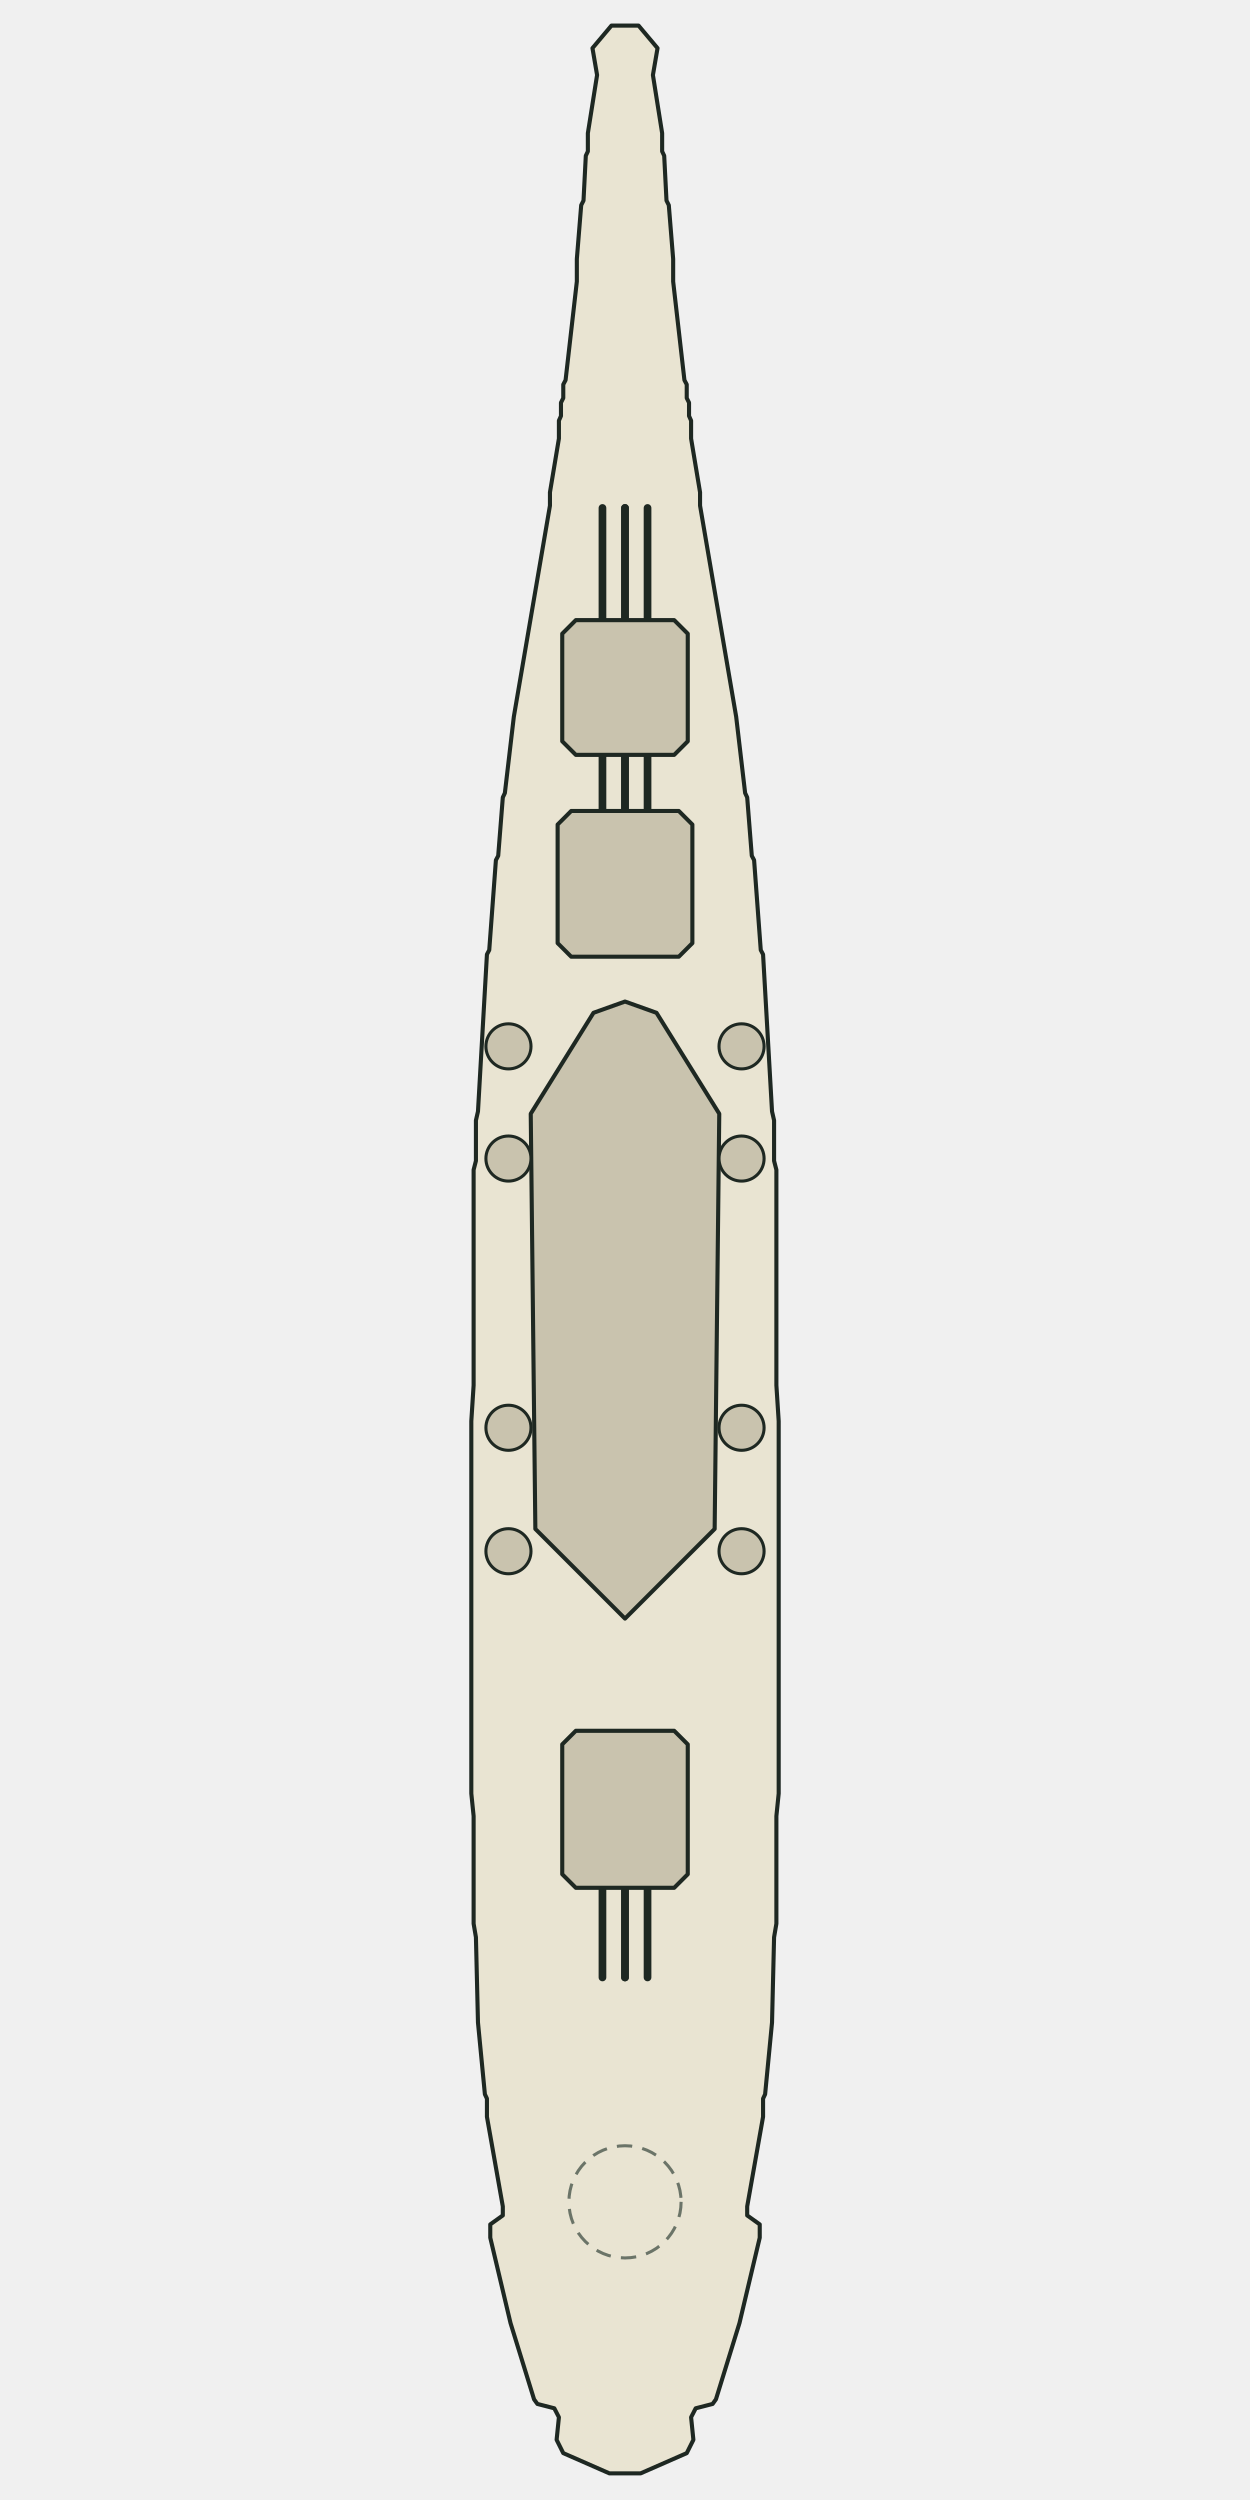
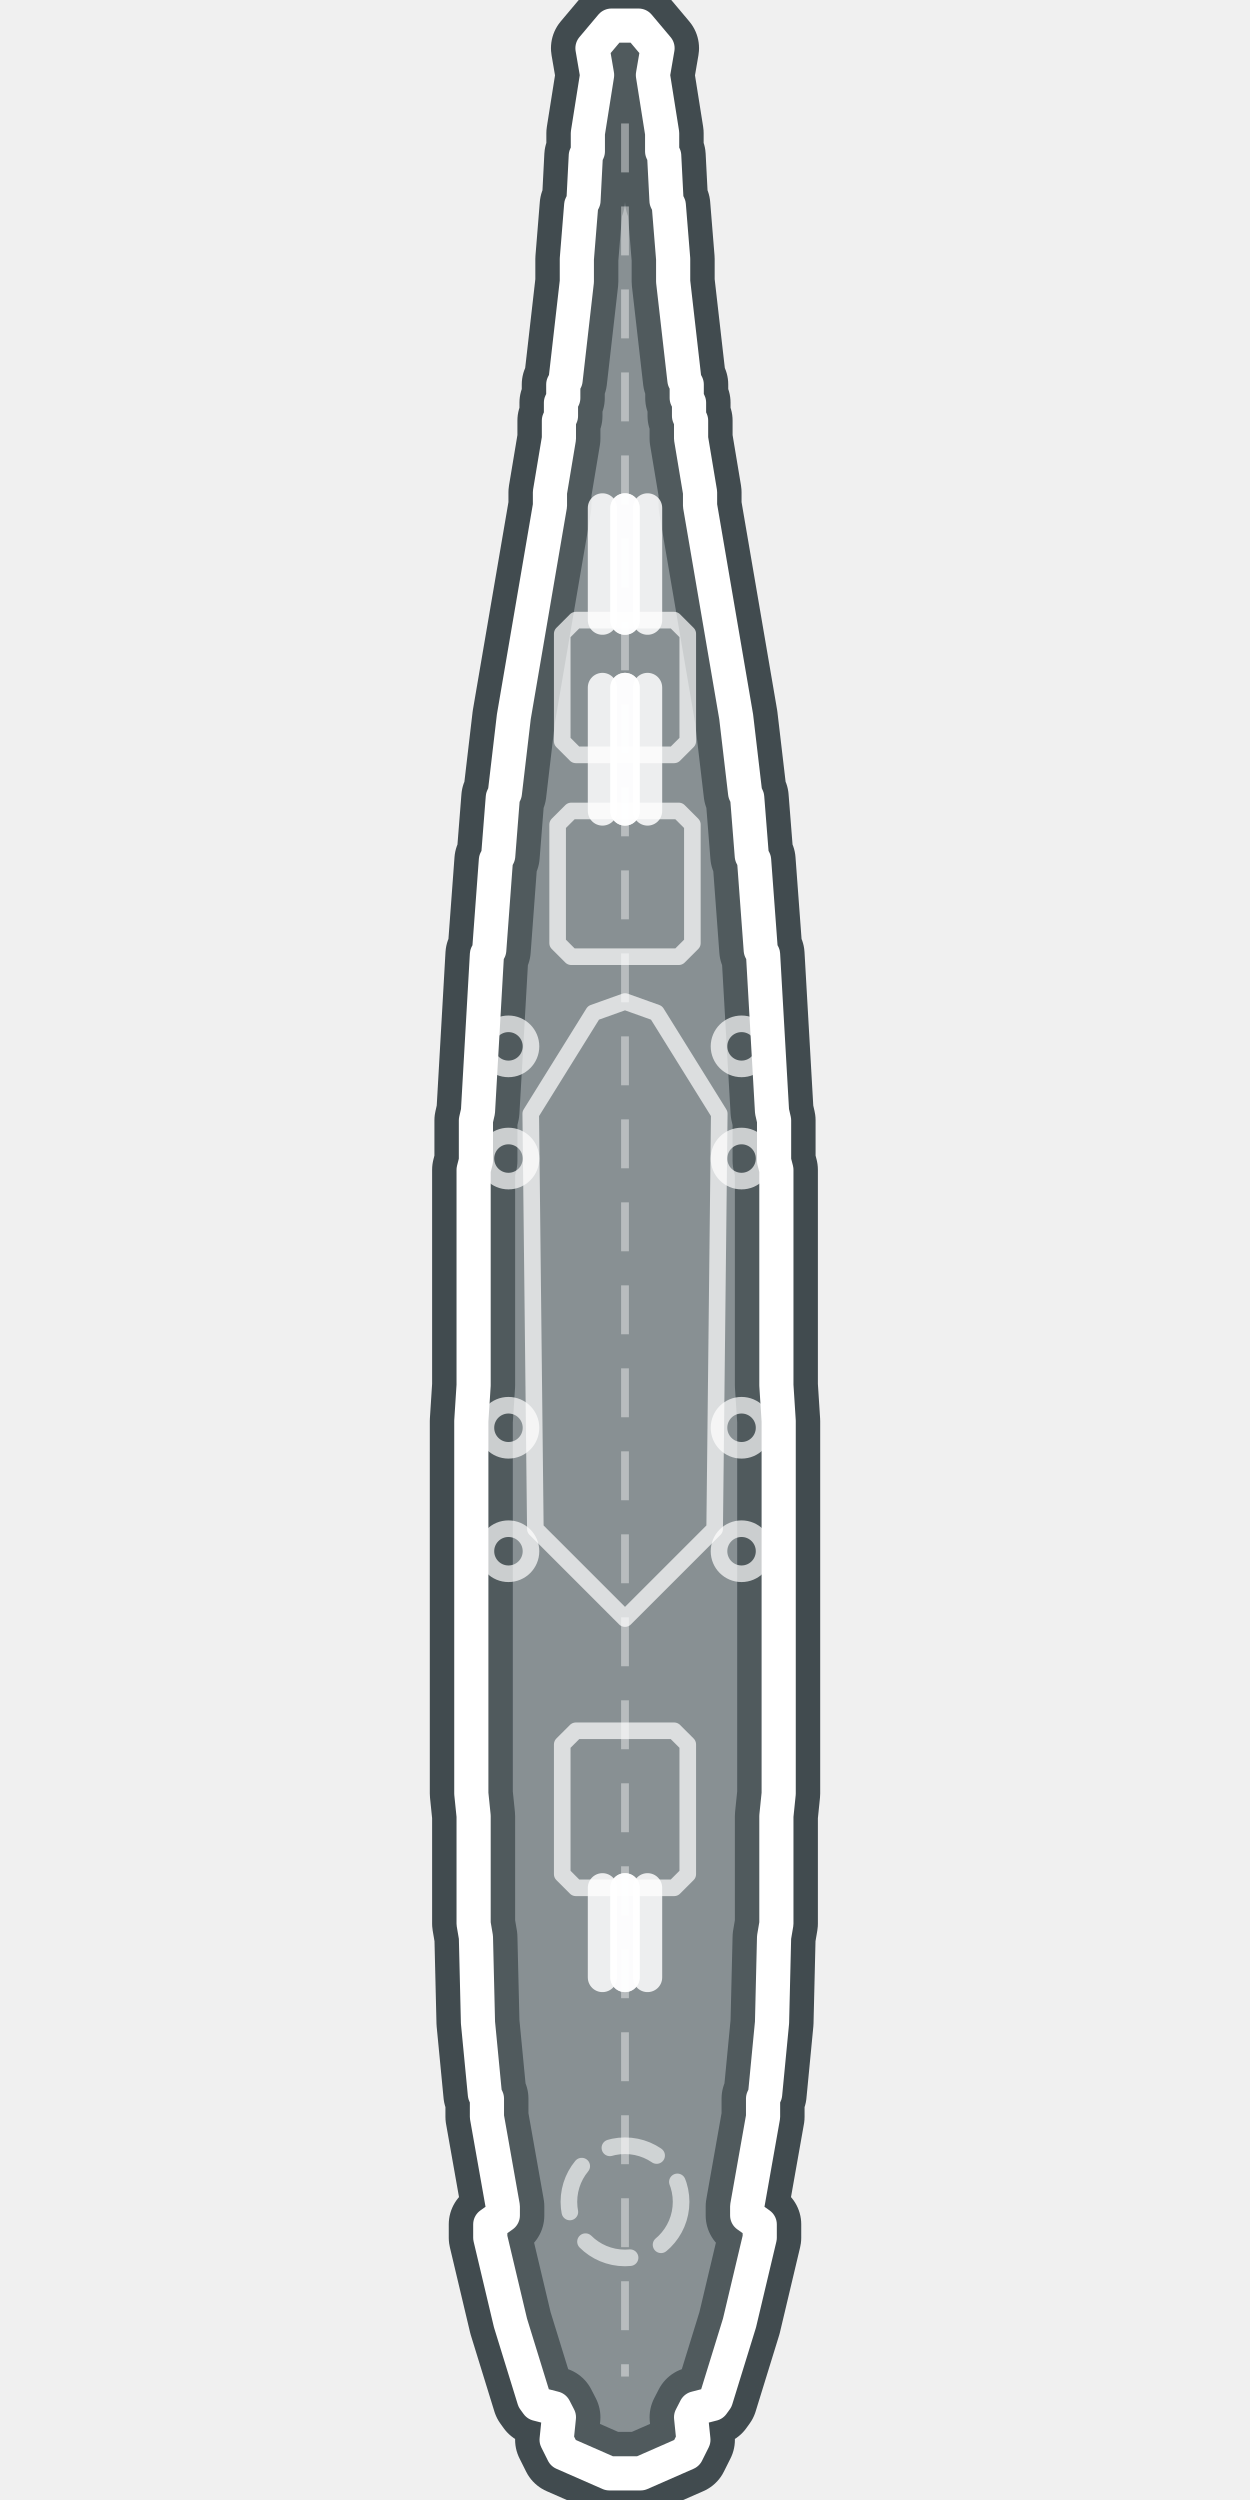
- <svg xmlns="http://www.w3.org/2000/svg" viewBox="-134 0 488 976" width="256" height="512" preserveAspectRatio="xMidYMid meet">
-   <polygon points="110,10 115.3,10 122.7,18.8 120.9,29.3 124.5,52 124.5,59.1 125.3,60.8 126.2,78.3 127.1,80.1 128.8,101.1 128.8,109.9 133.2,148.4 134.1,150.1 134.1,155.4 135,157.2 135,162.4 135.8,164.2 135.8,171.2 139.3,192.2 139.3,197.4 153.4,279.8 156.9,309.6 157.7,311.3 159.5,334.1 160.4,335.8 163,370.9 163.9,372.6 167.4,433.9 168.2,437.4 168.2,453.2 169.1,456.7 169.1,540.8 170,554.8 170,700.2 169.1,709 169.1,751 168.2,756.3 167.4,789.6 164.7,817.6 163.9,819.3 163.9,826.4 157.7,861.4 157.7,864.9 162.6,868.4 162.6,873.6 154.7,906.9 145.5,936.7 144.2,938.5 137.6,940.2 135.8,943.7 136.7,952.5 134.1,957.7 116.1,965.6 110,965.6 110,965.6 103.9,965.6 85.9,957.7 83.3,952.5 84.2,943.7 82.4,940.2 75.8,938.5 74.5,936.7 65.3,906.9 57.4,873.6 57.4,868.4 62.3,864.9 62.3,861.4 56.1,826.4 56.1,819.3 55.3,817.6 52.6,789.6 51.8,756.3 50.9,751 50.9,709 50,700.2 50,554.8 50.9,540.8 50.9,456.7 51.8,453.2 51.8,437.4 52.6,433.9 56.1,372.6 57,370.9 59.6,335.8 60.5,334.1 62.3,311.3 63.1,309.6 66.6,279.8 80.7,197.4 80.7,192.2 84.2,171.2 84.2,164.2 85,162.4 85,157.2 85.9,155.4 85.9,150.1 86.8,148.4 91.2,109.9 91.2,101.1 92.9,80.1 93.8,78.3 94.7,60.8 95.5,59.1 95.5,52 99.1,29.3 97.3,18.8 104.7,10 110,10" style="fill:#E9E4D2;stroke:#1E2822;stroke-width:1.6;stroke-linejoin:round" />
-   <line x1="110" y1="772" x2="110" y2="737" style="stroke:#1E2822;stroke-width:3;stroke-linecap:round" />
-   <line x1="110" y1="772" x2="110" y2="737" style="stroke:#1E2822;stroke-width:3;stroke-linecap:round" />
-   <line x1="118.8" y1="772" x2="118.8" y2="737" style="stroke:#1E2822;stroke-width:3;stroke-linecap:round" />
-   <line x1="101.2" y1="772" x2="101.2" y2="737" style="stroke:#1E2822;stroke-width:3;stroke-linecap:round" />
-   <line x1="110" y1="316.6" x2="110" y2="268.4" style="stroke:#1E2822;stroke-width:3;stroke-linecap:round" />
-   <line x1="110" y1="316.6" x2="110" y2="268.4" style="stroke:#1E2822;stroke-width:3;stroke-linecap:round" />
-   <line x1="118.8" y1="316.6" x2="118.8" y2="268.4" style="stroke:#1E2822;stroke-width:3;stroke-linecap:round" />
-   <line x1="101.2" y1="316.6" x2="101.2" y2="268.4" style="stroke:#1E2822;stroke-width:3;stroke-linecap:round" />
-   <line x1="110" y1="242.1" x2="110" y2="198.3" style="stroke:#1E2822;stroke-width:3;stroke-linecap:round" />
-   <line x1="110" y1="242.1" x2="110" y2="198.3" style="stroke:#1E2822;stroke-width:3;stroke-linecap:round" />
-   <line x1="118.8" y1="242.1" x2="118.8" y2="198.3" style="stroke:#1E2822;stroke-width:3;stroke-linecap:round" />
-   <line x1="101.2" y1="242.1" x2="101.2" y2="198.3" style="stroke:#1E2822;stroke-width:3;stroke-linecap:round" />
-   <circle cx="110" cy="859.6" r="21.9" style="fill:none;stroke:#6B7468;stroke-width:1.2;stroke-dasharray:6 4" />
-   <polygon points="110,631.9 145,596.9 146.8,434.8 122.3,395.4 110,391 110,391 97.7,395.4 73.2,434.8 75,596.9 110,631.9" style="fill:#C9C3AE;stroke:#1E2822;stroke-width:1.6;stroke-linejoin:round" />
-   <polygon points="110,675.7 129.2,675.7 134.5,681 134.5,731.7 129.2,737 110,737 110,737 90.8,737 85.5,731.7 85.5,681 90.8,675.7 110,675.7" style="fill:#C9C3AE;stroke:#1E2822;stroke-width:1.6;stroke-linejoin:round" />
-   <polygon points="110,316.6 131,316.6 136.3,321.9 136.3,368.2 131,373.5 110,373.5 110,373.5 89,373.5 83.7,368.2 83.7,321.9 89,316.6 110,316.6" style="fill:#C9C3AE;stroke:#1E2822;stroke-width:1.6;stroke-linejoin:round" />
-   <polygon points="110,242.1 129.2,242.1 134.5,247.4 134.5,289.4 129.2,294.7 110,294.7 110,294.7 90.8,294.7 85.5,289.4 85.5,247.4 90.8,242.1 110,242.1" style="fill:#C9C3AE;stroke:#1E2822;stroke-width:1.6;stroke-linejoin:round" />
-   <circle cx="155.5" cy="605.6" r="8.8" style="fill:#C9C3AE;stroke:#1E2822;stroke-width:1.2" />
-   <circle cx="64.5" cy="605.6" r="8.8" style="fill:#C9C3AE;stroke:#1E2822;stroke-width:1.2" />
-   <circle cx="155.5" cy="557.4" r="8.8" style="fill:#C9C3AE;stroke:#1E2822;stroke-width:1.2" />
-   <circle cx="64.5" cy="557.4" r="8.8" style="fill:#C9C3AE;stroke:#1E2822;stroke-width:1.2" />
-   <circle cx="155.5" cy="452.3" r="8.8" style="fill:#C9C3AE;stroke:#1E2822;stroke-width:1.2" />
-   <circle cx="64.5" cy="452.3" r="8.8" style="fill:#C9C3AE;stroke:#1E2822;stroke-width:1.2" />
-   <circle cx="155.5" cy="408.5" r="8.8" style="fill:#C9C3AE;stroke:#1E2822;stroke-width:1.2" />
-   <circle cx="64.5" cy="408.5" r="8.8" style="fill:#C9C3AE;stroke:#1E2822;stroke-width:1.2" />
-   <ellipse cx="110" cy="10" rx="0" ry="0" style="fill:#9DAA7A;stroke:#1E2822;stroke-width:1" />
+ <svg xmlns="http://www.w3.org/2000/svg" viewBox="-134.00 0.00 488.00 976.00" width="256" height="512">
+   <polygon points="110.0,10.0 115.3,10.0 122.7,18.8 120.9,29.3 124.5,52.0 124.5,59.1 125.3,60.8 126.2,78.3 127.1,80.1 128.8,101.1 128.8,109.9 133.2,148.4 134.1,150.1 134.1,155.4 135.0,157.2 135.0,162.4 135.8,164.2 135.8,171.2 139.3,192.2 139.3,197.4 153.4,279.8 156.9,309.6 157.7,311.3 159.5,334.1 160.4,335.8 163.0,370.9 163.9,372.6 167.4,433.9 168.2,437.4 168.2,453.2 169.1,456.7 169.1,540.8 170.0,554.8 170.0,700.2 169.1,709.0 169.1,751.0 168.2,756.3 167.4,789.6 164.7,817.6 163.9,819.3 163.9,826.4 157.7,861.4 157.7,864.9 162.6,868.4 162.6,873.6 154.7,906.9 145.5,936.7 144.2,938.5 137.6,940.2 135.8,943.7 136.7,952.5 134.1,957.7 116.1,965.6 110.0,965.6 110.0,965.6 103.9,965.6 85.9,957.7 83.3,952.5 84.2,943.7 82.4,940.2 75.8,938.5 74.5,936.7 65.3,906.9 57.4,873.6 57.4,868.4 62.3,864.9 62.3,861.4 56.1,826.4 56.1,819.3 55.3,817.6 52.6,789.6 51.8,756.3 50.9,751.0 50.9,709.0 50.0,700.2 50.0,554.8 50.9,540.8 50.9,456.7 51.8,453.2 51.8,437.4 52.6,433.9 56.1,372.6 57.0,370.9 59.6,335.8 60.5,334.1 62.3,311.3 63.1,309.6 66.6,279.8 80.7,197.4 80.7,192.2 84.2,171.2 84.2,164.2 85.0,162.4 85.0,157.2 85.9,155.4 85.9,150.1 86.8,148.4 91.2,109.9 91.2,101.1 92.9,80.1 93.8,78.3 94.7,60.8 95.5,59.1 95.5,52.0 99.1,29.3 97.3,18.8 104.7,10.0 110.0,10.0" fill="#0b1d24" fill-opacity="0.6" stroke="#07141a" stroke-opacity=".75" stroke-width="32.41" stroke-linejoin="round" />
+   <polygon points="110.0,10.0 115.3,10.0 122.7,18.8 120.9,29.3 124.5,52.0 124.5,59.1 125.3,60.8 126.2,78.3 127.1,80.1 128.8,101.1 128.8,109.9 133.2,148.4 134.1,150.1 134.1,155.4 135.0,157.2 135.0,162.4 135.8,164.2 135.8,171.2 139.3,192.2 139.3,197.4 153.4,279.8 156.9,309.6 157.7,311.3 159.5,334.1 160.4,335.8 163.0,370.9 163.9,372.6 167.4,433.9 168.2,437.4 168.2,453.2 169.1,456.7 169.1,540.8 170.0,554.8 170.0,700.2 169.1,709.0 169.1,751.0 168.2,756.3 167.4,789.6 164.7,817.6 163.9,819.3 163.9,826.4 157.7,861.4 157.7,864.9 162.6,868.4 162.6,873.6 154.7,906.9 145.5,936.7 144.2,938.5 137.6,940.2 135.8,943.7 136.7,952.5 134.1,957.7 116.1,965.6 110.0,965.6 110.0,965.6 103.9,965.6 85.9,957.7 83.3,952.5 84.2,943.7 82.4,940.2 75.8,938.5 74.5,936.7 65.3,906.9 57.4,873.6 57.4,868.4 62.3,864.9 62.3,861.4 56.1,826.4 56.1,819.3 55.3,817.6 52.6,789.6 51.8,756.3 50.9,751.0 50.9,709.0 50.0,700.2 50.0,554.8 50.9,540.8 50.9,456.7 51.8,453.2 51.8,437.4 52.6,433.9 56.1,372.6 57.0,370.9 59.6,335.8 60.5,334.1 62.3,311.3 63.1,309.6 66.6,279.8 80.7,197.4 80.7,192.2 84.2,171.2 84.2,164.2 85.0,162.4 85.0,157.2 85.9,155.4 85.9,150.1 86.8,148.4 91.2,109.9 91.2,101.1 92.9,80.1 93.8,78.3 94.7,60.8 95.5,59.1 95.5,52.0 99.1,29.3 97.3,18.8 104.7,10.0 110.0,10.0" fill="#ffffff" fill-opacity=".22" stroke="#ffffff" stroke-width="13.34" stroke-linejoin="round" />
+   <line x1="110" y1="48.2" x2="110" y2="927.8" stroke="#ffffff" stroke-width="3.05" stroke-dasharray="19.1 13.3" opacity=".4" />
+   <line x1="110" y1="772" x2="110" y2="737" stroke="#ffffff" stroke-width="11.44" stroke-linecap="round" opacity=".85" />
+   <line x1="110" y1="772" x2="110" y2="737" stroke="#ffffff" stroke-width="11.44" stroke-linecap="round" opacity=".85" />
+   <line x1="118.8" y1="772" x2="118.8" y2="737" stroke="#ffffff" stroke-width="11.44" stroke-linecap="round" opacity=".85" />
+   <line x1="101.2" y1="772" x2="101.2" y2="737" stroke="#ffffff" stroke-width="11.44" stroke-linecap="round" opacity=".85" />
+   <line x1="110" y1="316.6" x2="110" y2="268.4" stroke="#ffffff" stroke-width="11.44" stroke-linecap="round" opacity=".85" />
+   <line x1="110" y1="316.6" x2="110" y2="268.4" stroke="#ffffff" stroke-width="11.44" stroke-linecap="round" opacity=".85" />
+   <line x1="118.8" y1="316.6" x2="118.8" y2="268.4" stroke="#ffffff" stroke-width="11.44" stroke-linecap="round" opacity=".85" />
+   <line x1="101.2" y1="316.6" x2="101.2" y2="268.4" stroke="#ffffff" stroke-width="11.44" stroke-linecap="round" opacity=".85" />
+   <line x1="110" y1="242.1" x2="110" y2="198.3" stroke="#ffffff" stroke-width="11.44" stroke-linecap="round" opacity=".85" />
+   <line x1="110" y1="242.1" x2="110" y2="198.3" stroke="#ffffff" stroke-width="11.44" stroke-linecap="round" opacity=".85" />
+   <line x1="118.8" y1="242.1" x2="118.8" y2="198.3" stroke="#ffffff" stroke-width="11.44" stroke-linecap="round" opacity=".85" />
+   <line x1="101.2" y1="242.1" x2="101.2" y2="198.3" stroke="#ffffff" stroke-width="11.44" stroke-linecap="round" opacity=".85" />
+   <circle cx="110" cy="859.6" r="21.9" fill="none" stroke="#ffffff" stroke-width="6.48" stroke-linejoin="round" stroke-linecap="round" stroke-dasharray="19.1 13.3" opacity=".6" />
+   <polygon points="110.0,631.9 145.0,596.9 146.8,434.8 122.3,395.4 110.0,391.0 110.0,391.0 97.7,395.4 73.2,434.8 75.0,596.9 110.0,631.9" fill="none" stroke="#ffffff" stroke-width="6.48" stroke-linejoin="round" stroke-linecap="round" opacity=".7" />
+   <polygon points="110.0,675.7 129.2,675.7 134.5,681.0 134.5,731.7 129.2,737.0 110.0,737.0 110.0,737.0 90.8,737.0 85.5,731.7 85.5,681.0 90.8,675.7 110.0,675.7" fill="none" stroke="#ffffff" stroke-width="6.48" stroke-linejoin="round" stroke-linecap="round" opacity=".7" />
+   <polygon points="110.0,316.6 131.0,316.6 136.3,321.9 136.3,368.2 131.0,373.5 110.0,373.5 110.0,373.5 89.0,373.5 83.7,368.2 83.7,321.9 89.0,316.6 110.0,316.6" fill="none" stroke="#ffffff" stroke-width="6.48" stroke-linejoin="round" stroke-linecap="round" opacity=".7" />
+   <polygon points="110.0,242.1 129.2,242.1 134.5,247.4 134.5,289.4 129.2,294.7 110.0,294.7 110.0,294.7 90.8,294.7 85.5,289.4 85.5,247.4 90.8,242.1 110.0,242.1" fill="none" stroke="#ffffff" stroke-width="6.48" stroke-linejoin="round" stroke-linecap="round" opacity=".7" />
+   <circle cx="155.5" cy="605.6" r="8.8" fill="none" stroke="#ffffff" stroke-width="6.48" stroke-linejoin="round" stroke-linecap="round" opacity=".7" />
+   <circle cx="64.5" cy="605.6" r="8.8" fill="none" stroke="#ffffff" stroke-width="6.48" stroke-linejoin="round" stroke-linecap="round" opacity=".7" />
+   <circle cx="155.5" cy="557.4" r="8.8" fill="none" stroke="#ffffff" stroke-width="6.48" stroke-linejoin="round" stroke-linecap="round" opacity=".7" />
+   <circle cx="64.5" cy="557.4" r="8.8" fill="none" stroke="#ffffff" stroke-width="6.48" stroke-linejoin="round" stroke-linecap="round" opacity=".7" />
+   <circle cx="155.5" cy="452.3" r="8.8" fill="none" stroke="#ffffff" stroke-width="6.48" stroke-linejoin="round" stroke-linecap="round" opacity=".7" />
+   <circle cx="64.5" cy="452.3" r="8.8" fill="none" stroke="#ffffff" stroke-width="6.48" stroke-linejoin="round" stroke-linecap="round" opacity=".7" />
+   <circle cx="155.5" cy="408.5" r="8.8" fill="none" stroke="#ffffff" stroke-width="6.48" stroke-linejoin="round" stroke-linecap="round" opacity=".7" />
+   <circle cx="64.5" cy="408.5" r="8.8" fill="none" stroke="#ffffff" stroke-width="6.48" stroke-linejoin="round" stroke-linecap="round" opacity=".7" />
</svg>
